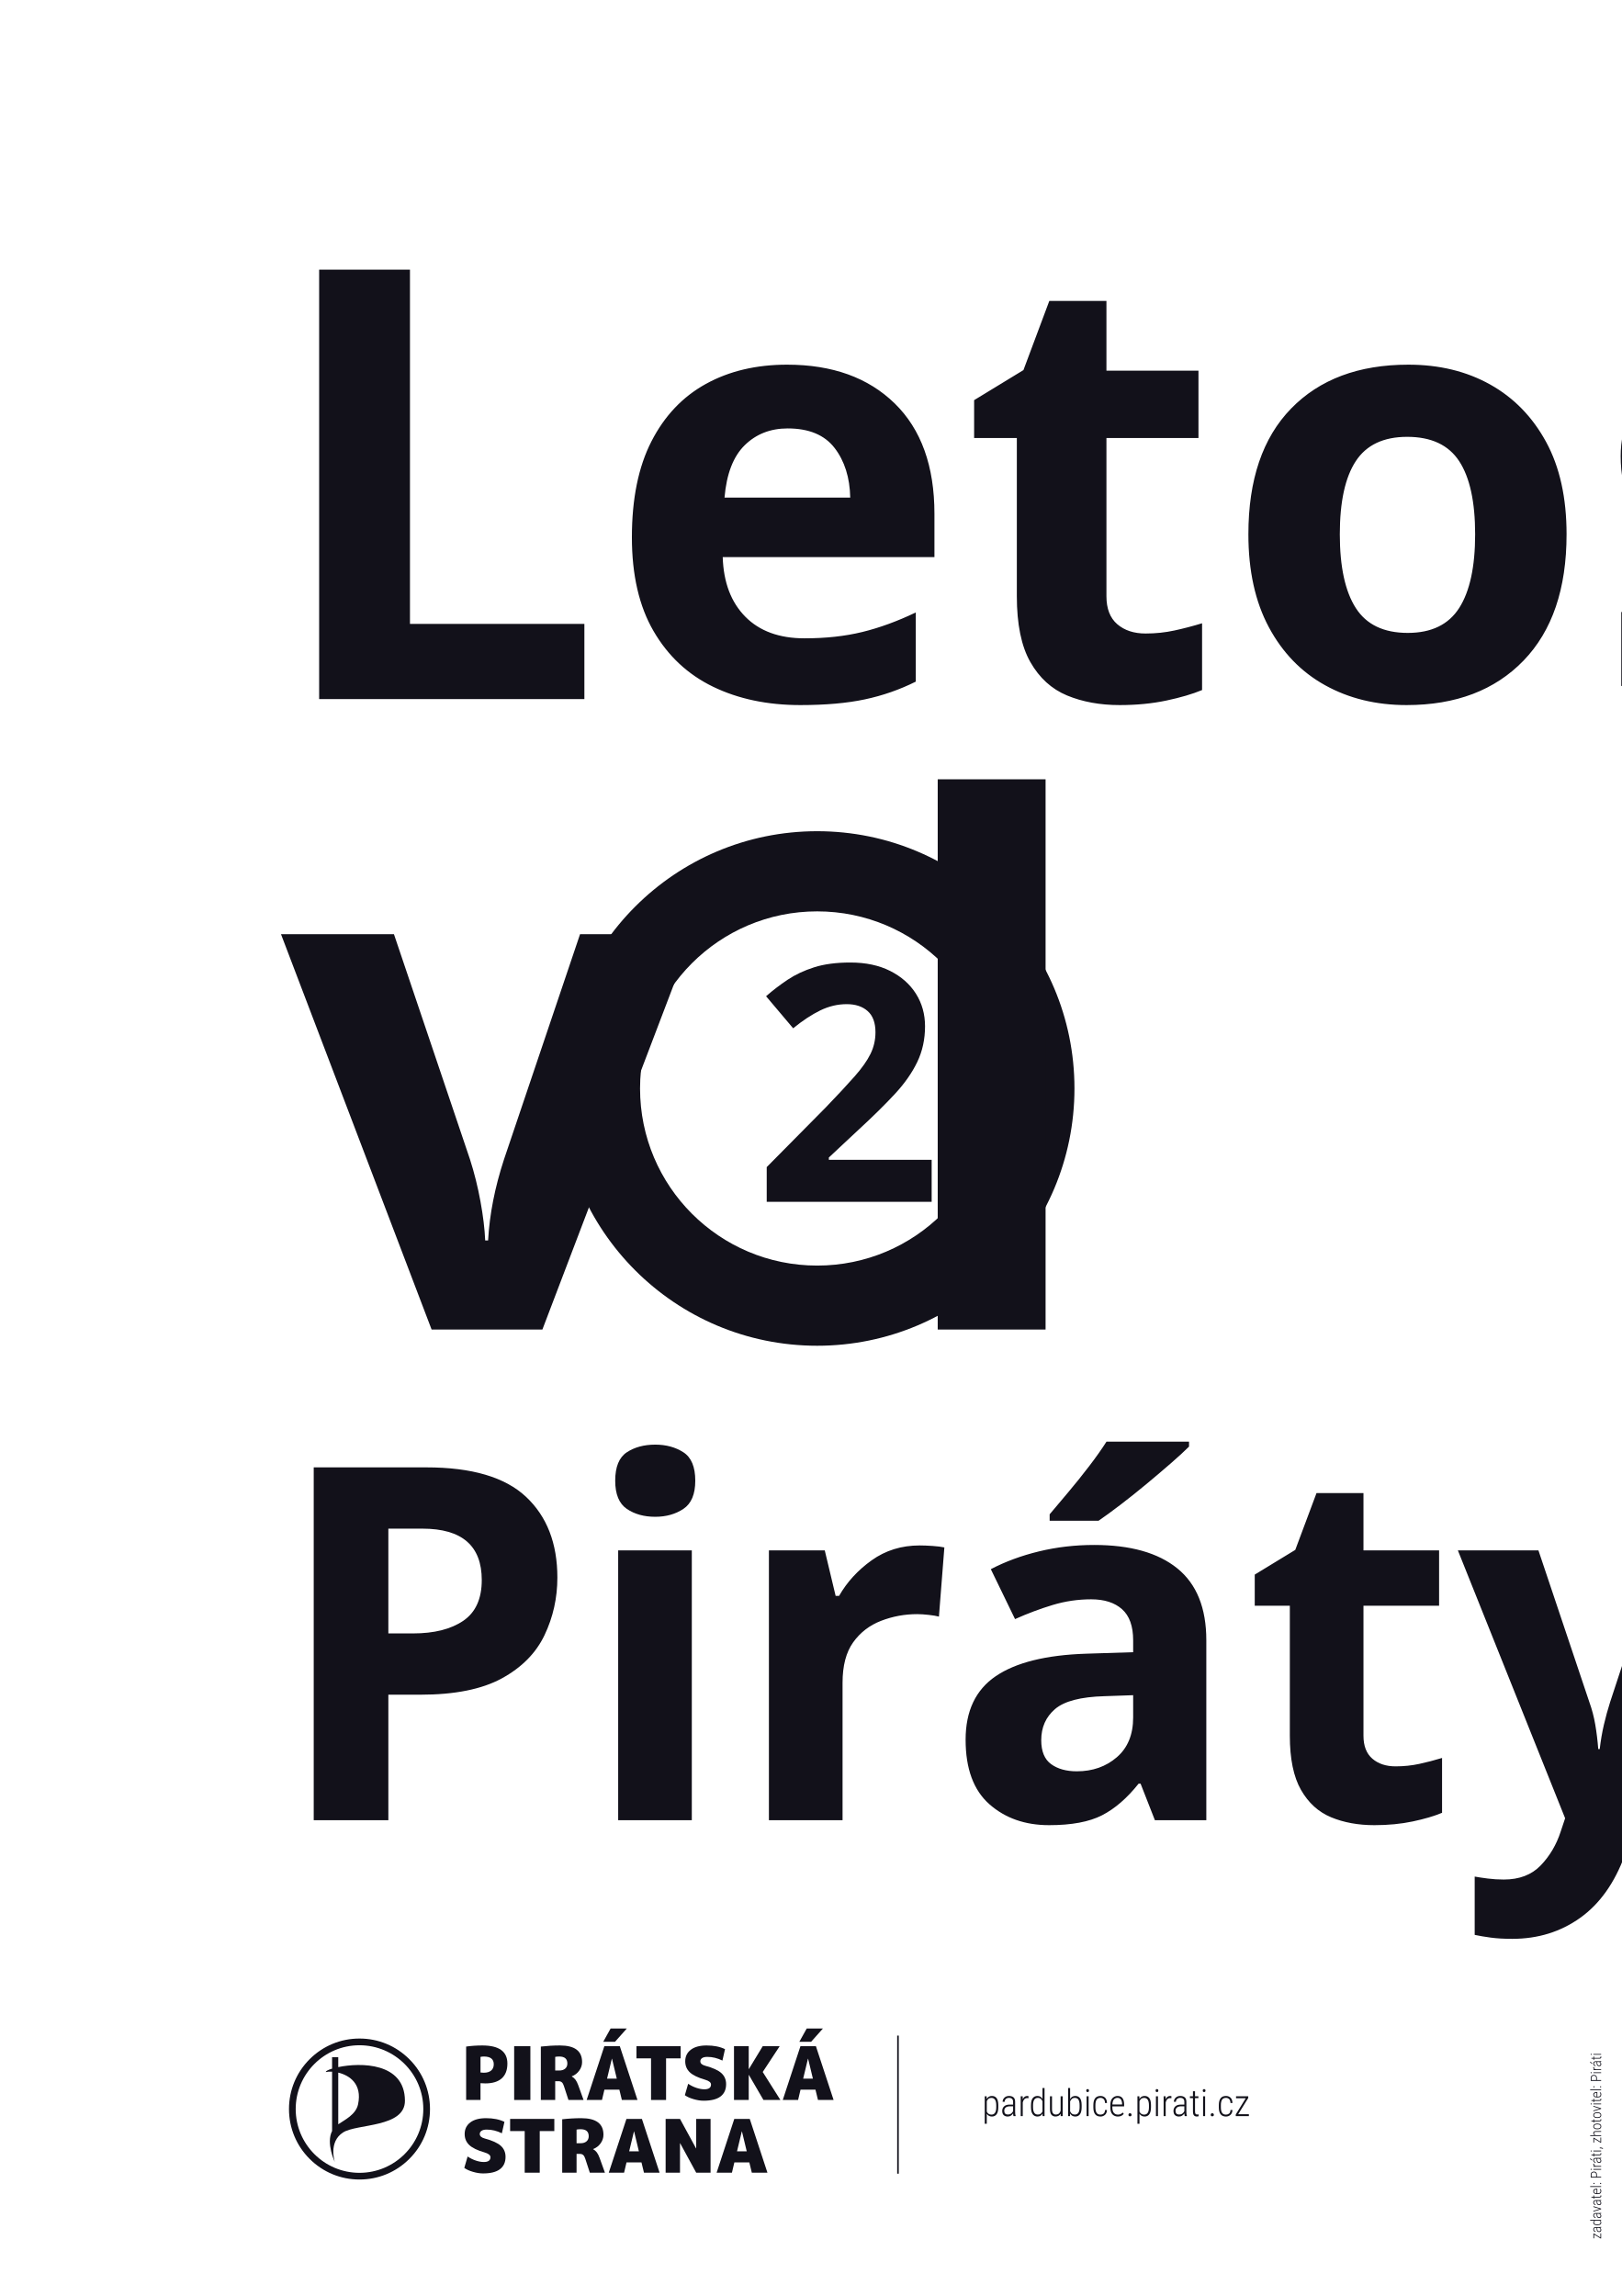
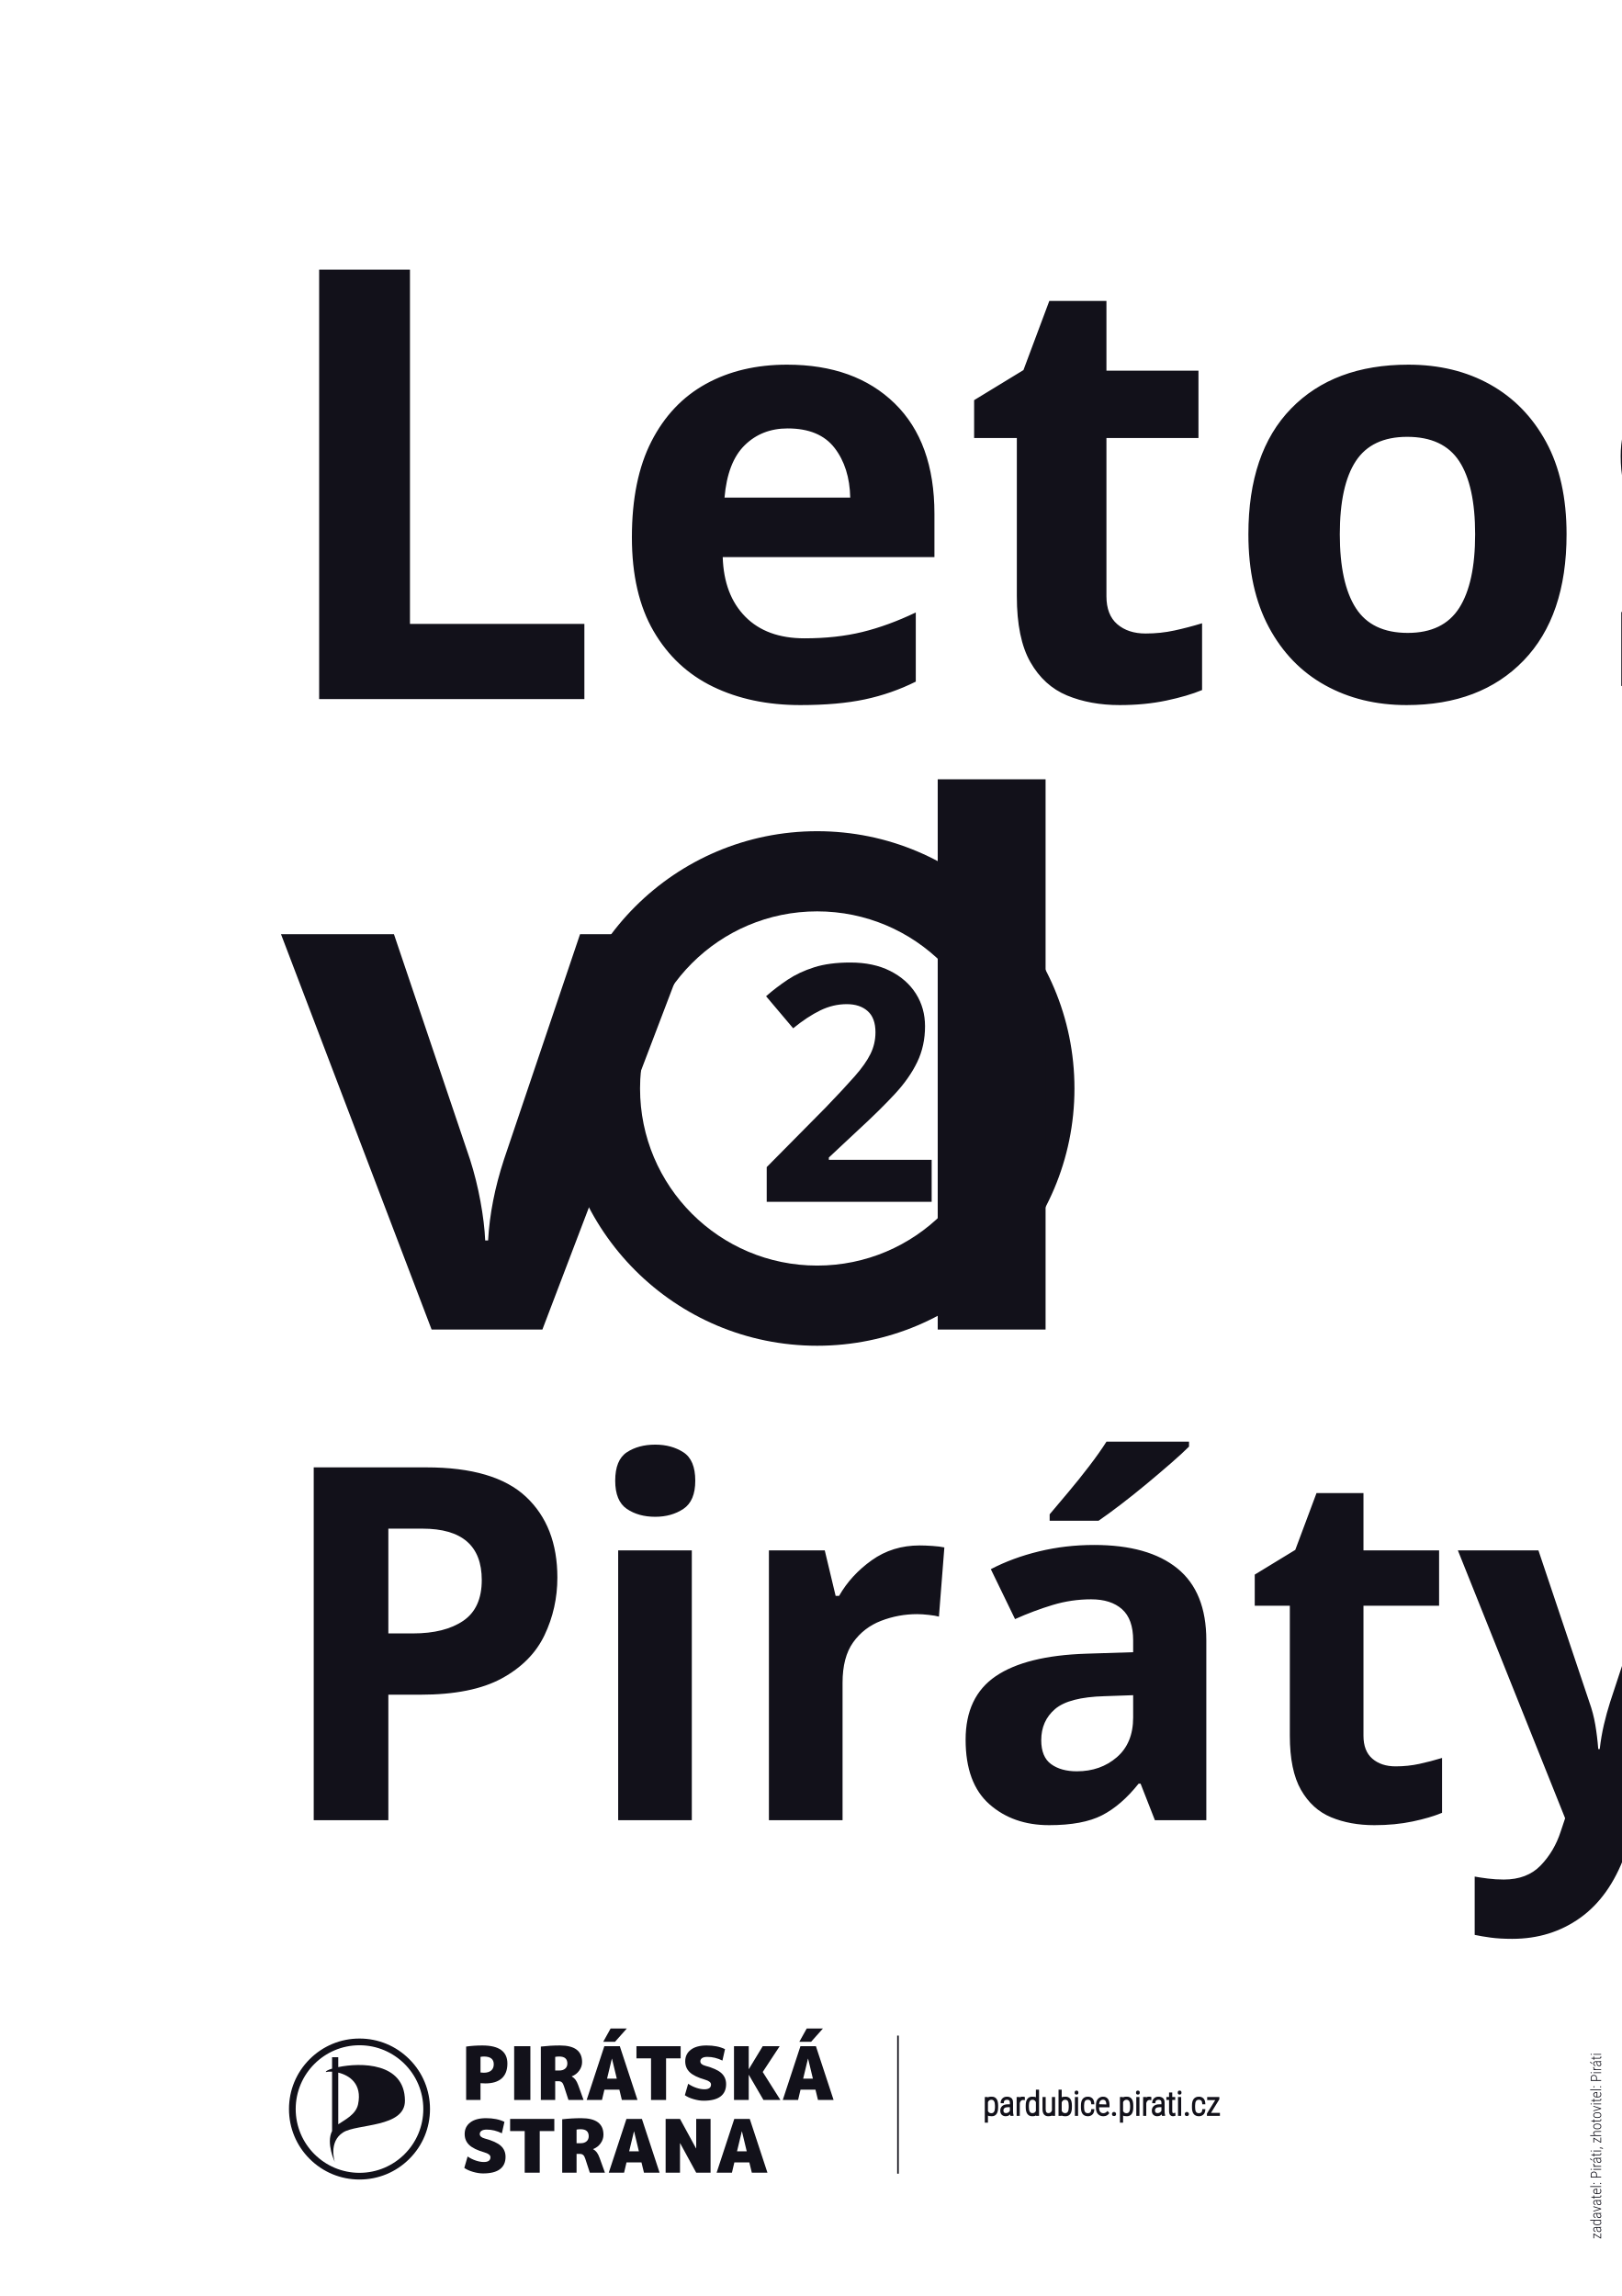
<svg xmlns="http://www.w3.org/2000/svg" version="1.1" id="svg10" xml:space="preserve" width="594mm" height="841mm" viewBox="0 0 2245.039 3178.583">
  <defs id="defs14">
-     <clipPath clipPathUnits="userSpaceOnUse" id="clipPath26">
-       <path d="M 0,0 H 595.276 V 841.89 H 0 Z" id="path24" />
+     <clipPath id="clipPath26" clipPathUnits="userSpaceOnUse">
+       <path id="path24" d="M 0,0 H 595.276 V 841.89 H 0 Z" />
    </clipPath>
-     <clipPath clipPathUnits="userSpaceOnUse" id="clipPath48">
-       <path d="M 0,0 H 595.276 V 841.89 H 0 Z" id="path46" />
+     <clipPath id="clipPath48" clipPathUnits="userSpaceOnUse">
+       <path id="path46" d="M 0,0 H 595.276 V 841.89 H 0 Z" />
    </clipPath>
-     <clipPath clipPathUnits="userSpaceOnUse" id="clipPath68">
-       <path d="M 0,0 H 595.276 V 841.89 H 0 Z" id="path66" />
+     <clipPath id="clipPath68" clipPathUnits="userSpaceOnUse">
+       <path id="path66" d="M 0,0 H 595.276 V 841.89 H 0 Z" />
    </clipPath>
-     <clipPath clipPathUnits="userSpaceOnUse" id="clipPath88">
-       <path d="M 0,0 H 595.276 V 841.89 H 0 Z" id="path86" />
+     <clipPath id="clipPath88" clipPathUnits="userSpaceOnUse">
+       <path id="path86" d="M 0,0 H 595.276 V 841.89 H 0 Z" />
    </clipPath>
-     <clipPath clipPathUnits="userSpaceOnUse" id="clipPath104">
-       <path d="M 0,0 H 595.276 V 841.89 H 0 Z" id="path102" />
+     <clipPath id="clipPath104" clipPathUnits="userSpaceOnUse">
+       <path id="path102" d="M 0,0 H 595.276 V 841.89 H 0 Z" />
    </clipPath>
-     <clipPath clipPathUnits="userSpaceOnUse" id="clipPath140">
-       <path d="M 0,0 H 595.276 V 841.89 H 0 Z" id="path138" />
+     <clipPath id="clipPath140" clipPathUnits="userSpaceOnUse">
+       <path id="path138" d="M 0,0 H 595.276 V 841.89 H 0 Z" />
    </clipPath>
-     <clipPath clipPathUnits="userSpaceOnUse" id="clipPath184">
-       <path d="M 0,0 H 595.276 V 841.89 H 0 Z" id="path182" />
+     <clipPath id="clipPath184" clipPathUnits="userSpaceOnUse">
+       <path id="path182" d="M 0,0 H 595.276 V 841.89 H 0 Z" />
    </clipPath>
-     <clipPath clipPathUnits="userSpaceOnUse" id="clipPath216">
-       <path d="M 0,0 H 595.276 V 841.89 H 0 Z" id="path214" />
+     <clipPath id="clipPath216" clipPathUnits="userSpaceOnUse">
+       <path id="path214" d="M 0,0 H 595.276 V 841.89 H 0 Z" />
    </clipPath>
-     <clipPath clipPathUnits="userSpaceOnUse" id="clipPath312">
-       <path d="M 0,0 H 595.276 V 841.89 H 0 Z" id="path310" />
+     <clipPath id="clipPath312" clipPathUnits="userSpaceOnUse">
+       <path id="path310" d="M 0,0 H 595.276 V 841.89 H 0 Z" />
    </clipPath>
  </defs>
-   <g id="g18" transform="matrix(1.333333,0,0,-1.333333,0,3178.583)">
-     <g id="g5462" transform="matrix(0.8101662,0,0,0.8101662,256.4066,24.11598)">
-       <g transform="matrix(3.042302,0,0,3.042302,-203.3131,20.01326)" id="g20">
-         <g clip-path="url(#clipPath26)" id="g22">
-           <g transform="translate(135.222,83.3927)" id="g28">
-             <path id="path30" style="fill:#12111a;fill-opacity:1;fill-rule:nonzero;stroke:none" d="m 0,0 c -5.603,5.608 -13.06,8.701 -20.993,8.701 -7.923,0 -15.381,-3.093 -21.002,-8.701 -5.603,-5.608 -8.696,-13.065 -8.696,-20.997 0,-7.943 3.093,-15.4 8.696,-20.998 5.621,-5.608 13.079,-8.692 21.002,-8.692 7.933,0 15.39,3.084 20.993,8.692 5.622,5.598 8.706,13.055 8.706,20.998 C 8.706,-13.065 5.622,-5.608 0,0 m -20.993,-47.869 c -14.821,0 -26.871,12.051 -26.871,26.872 0,14.815 12.05,26.87 26.871,26.87 14.816,0 26.881,-12.055 26.881,-26.87 0,-14.821 -12.065,-26.872 -26.881,-26.872" />
+   <g transform="matrix(1.333333,0,0,-1.333333,0,3178.583)" id="g18">
+     <g transform="matrix(0.8101662,0,0,0.8101662,256.4066,24.11598)" id="g5462">
+       <g id="g20" transform="matrix(3.042302,0,0,3.042302,-203.3131,20.01326)">
+         <g id="g22" clip-path="url(#clipPath26)">
+           <g id="g28" transform="translate(135.222,83.3927)">
+             <path d="m 0,0 c -5.603,5.608 -13.06,8.701 -20.993,8.701 -7.923,0 -15.381,-3.093 -21.002,-8.701 -5.603,-5.608 -8.696,-13.065 -8.696,-20.997 0,-7.943 3.093,-15.4 8.696,-20.998 5.621,-5.608 13.079,-8.692 21.002,-8.692 7.933,0 15.39,3.084 20.993,8.692 5.622,5.598 8.706,13.055 8.706,20.998 C 8.706,-13.065 5.622,-5.608 0,0 m -20.993,-47.869 c -14.821,0 -26.871,12.051 -26.871,26.872 0,14.815 12.05,26.87 26.871,26.87 14.816,0 26.881,-12.055 26.881,-26.87 0,-14.821 -12.065,-26.872 -26.881,-26.872" style="fill:#12111a;fill-opacity:1;fill-rule:nonzero;stroke:none" id="path30" />
          </g>
-           <g transform="translate(105.2816,80.0626)" id="g32">
-             <path id="path34" style="fill:#12111a;fill-opacity:1;fill-rule:nonzero;stroke:none" d="m 0,0 v 4.156 h -2.6 v -4.801 c -1.755,-0.541 -2.78,-1.101 -2.609,-1.447 0.579,0.161 1.508,0.232 2.609,0.166 v -24.998 c -2.647,-5.18 1.167,-13.108 1.167,-13.108 0,0 -2.87,8.512 3.511,12.535 5.864,3.691 26.088,1.959 26.012,13.369 C 28,2.04 9.346,1.945 0,0 M 8.345,-15.675 C 7.439,-19.983 2.742,-22.222 0,-24.086 v 21.761 c 4.673,-1.119 10.167,-4.711 8.345,-13.35" />
+           <g id="g32" transform="translate(105.2816,80.0626)">
+             <path d="m 0,0 v 4.156 h -2.6 v -4.801 c -1.755,-0.541 -2.78,-1.101 -2.609,-1.447 0.579,0.161 1.508,0.232 2.609,0.166 v -24.998 c -2.647,-5.18 1.167,-13.108 1.167,-13.108 0,0 -2.87,8.512 3.511,12.535 5.864,3.691 26.088,1.959 26.012,13.369 C 28,2.04 9.346,1.945 0,0 M 8.345,-15.675 C 7.439,-19.983 2.742,-22.222 0,-24.086 v 21.761 c 4.673,-1.119 10.167,-4.711 8.345,-13.35" style="fill:#12111a;fill-opacity:1;fill-rule:nonzero;stroke:none" id="path34" />
          </g>
-           <g transform="translate(165.2014,73.2885)" id="g36">
-             <path id="path38" style="fill:#12111a;fill-opacity:1;fill-rule:nonzero;stroke:none" d="m 0,0 v -7.075 h -6.051 v 22.498 c 2.151,0.31 4.427,0.465 6.827,0.465 7.033,0 10.551,-2.534 10.551,-7.603 0,-2.751 -0.792,-4.836 -2.375,-6.252 C 7.37,0.615 5.058,-0.093 2.017,-0.093 1.21,-0.093 0.538,-0.062 0,0 M 0,4.499 C 0.413,4.437 0.879,4.406 1.397,4.406 c 1.344,0 2.378,0.311 3.103,0.931 0.724,0.621 1.086,1.5 1.086,2.638 0,2.172 -1.397,3.258 -4.189,3.258 -0.456,0 -0.921,-0.052 -1.397,-0.155 z" />
+           <g id="g36" transform="translate(165.2014,73.2885)">
+             <path d="m 0,0 v -7.075 h -6.051 v 22.498 c 2.151,0.31 4.427,0.465 6.827,0.465 7.033,0 10.551,-2.534 10.551,-7.603 0,-2.751 -0.792,-4.836 -2.375,-6.252 C 7.37,0.615 5.058,-0.093 2.017,-0.093 1.21,-0.093 0.538,-0.062 0,0 M 0,4.499 C 0.413,4.437 0.879,4.406 1.397,4.406 c 1.344,0 2.378,0.311 3.103,0.931 0.724,0.621 1.086,1.5 1.086,2.638 0,2.172 -1.397,3.258 -4.189,3.258 -0.456,0 -0.921,-0.052 -1.397,-0.155 z" style="fill:#12111a;fill-opacity:1;fill-rule:nonzero;stroke:none" id="path38" />
          </g>
        </g>
      </g>
-       <path id="path40" style="fill:#12111a;fill-opacity:1;fill-rule:nonzero;stroke:none;stroke-width:3.042" d="m 342.421,290.37 h 20.77 V 221.453 H 342.421 Z" />
-       <g transform="matrix(3.042302,0,0,3.042302,-203.3131,20.01326)" id="g42">
-         <g clip-path="url(#clipPath48)" id="g44">
-           <g transform="translate(196.6664,74.1261)" id="g50">
-             <path id="path52" style="fill:#12111a;fill-opacity:1;fill-rule:nonzero;stroke:none" d="m 0,0 v -7.913 h -6.051 v 22.498 c 2.689,0.31 5.378,0.465 8.068,0.465 6.206,0 9.31,-2.327 9.31,-6.982 0,-1.303 -0.404,-2.513 -1.211,-3.63 C 9.309,3.321 8.265,2.524 6.982,2.048 V 1.986 C 7.602,1.634 8.119,1.184 8.533,0.636 8.947,0.088 9.34,-0.693 9.713,-1.707 l 2.234,-6.206 H 5.585 L 3.662,-2.017 C 3.434,-1.293 3.145,-0.776 2.793,-0.466 2.441,-0.155 1.976,0 1.396,0 Z m 0,4.5 h 1.707 c 1.055,0 1.887,0.264 2.498,0.791 0.61,0.528 0.915,1.246 0.915,2.157 0,1.965 -1.137,2.948 -3.413,2.948 C 1.045,10.396 0.475,10.344 0,10.24 Z" />
+       <path d="m 342.421,290.37 h 20.77 V 221.453 H 342.421 Z" style="fill:#12111a;fill-opacity:1;fill-rule:nonzero;stroke:none;stroke-width:3.042" id="path40" />
+       <g id="g42" transform="matrix(3.042302,0,0,3.042302,-203.3131,20.01326)">
+         <g id="g44" clip-path="url(#clipPath48)">
+           <g id="g50" transform="translate(196.6664,74.1261)">
+             <path d="m 0,0 v -7.913 h -6.051 v 22.498 c 2.689,0.31 5.378,0.465 8.068,0.465 6.206,0 9.31,-2.327 9.31,-6.982 0,-1.303 -0.404,-2.513 -1.211,-3.63 C 9.309,3.321 8.265,2.524 6.982,2.048 V 1.986 C 7.602,1.634 8.119,1.184 8.533,0.636 8.947,0.088 9.34,-0.693 9.713,-1.707 l 2.234,-6.206 H 5.585 L 3.662,-2.017 C 3.434,-1.293 3.145,-0.776 2.793,-0.466 2.441,-0.155 1.976,0 1.396,0 Z m 0,4.5 h 1.707 c 1.055,0 1.887,0.264 2.498,0.791 0.61,0.528 0.915,1.246 0.915,2.157 0,1.965 -1.137,2.948 -3.413,2.948 C 1.045,10.396 0.475,10.344 0,10.24 Z" style="fill:#12111a;fill-opacity:1;fill-rule:nonzero;stroke:none" id="path52" />
          </g>
        </g>
      </g>
-       <g transform="matrix(3.042302,0,0,3.042302,458.0696,234.6702)" id="g54">
-         <path id="path56" style="fill:#12111a;fill-opacity:1;fill-rule:nonzero;stroke:none" d="m 0,0 -1.024,-4.344 h -6.454 l 7.447,22.653 H 6.485 L 13.933,-4.344 H 7.354 L 6.299,0 Z m 4.468,20.171 h -4.965 l 3.103,5.585 H 9.433 Z M 1.117,4.655 H 5.213 L 3.196,13.034 H 3.134 Z" />
+       <g id="g54" transform="matrix(3.042302,0,0,3.042302,458.0696,234.6702)">
+         <path d="m 0,0 -1.024,-4.344 h -6.454 l 7.447,22.653 H 6.485 L 13.933,-4.344 H 7.354 L 6.299,0 Z m 4.468,20.171 h -4.965 l 3.103,5.585 H 9.433 Z M 1.117,4.655 H 5.213 L 3.196,13.034 H 3.134 Z" style="fill:#12111a;fill-opacity:1;fill-rule:nonzero;stroke:none" id="path56" />
      </g>
-       <g transform="matrix(3.042302,0,0,3.042302,555.7789,290.3714)" id="g58">
-         <path id="path60" style="fill:#12111a;fill-opacity:1;fill-rule:nonzero;stroke:none" d="m 0,0 v -5.12 h -6.144 v -17.533 h -6.331 V -5.12 h -6.144 V 0 Z" />
+       <g id="g58" transform="matrix(3.042302,0,0,3.042302,555.7789,290.3714)">
+         <path d="m 0,0 v -5.12 h -6.144 v -17.533 h -6.331 V -5.12 h -6.144 V 0 Z" style="fill:#12111a;fill-opacity:1;fill-rule:nonzero;stroke:none" id="path60" />
      </g>
-       <g transform="matrix(3.042302,0,0,3.042302,-203.3131,20.01326)" id="g62">
-         <g clip-path="url(#clipPath68)" id="g64">
-           <g transform="translate(267.1081,82.815)" id="g70">
-             <path id="path72" style="fill:#12111a;fill-opacity:1;fill-rule:nonzero;stroke:none" d="m 0,0 c -2.09,1.034 -4.211,1.552 -6.361,1.552 -0.973,0 -1.707,-0.171 -2.204,-0.512 -0.496,-0.342 -0.744,-0.792 -0.744,-1.35 0,-0.869 0.671,-1.49 2.017,-1.862 3.247,-0.869 5.533,-1.909 6.857,-3.119 1.324,-1.21 1.986,-2.757 1.986,-4.639 0,-2.276 -0.786,-4.008 -2.358,-5.198 -1.573,-1.19 -3.941,-1.784 -7.106,-1.784 -1.324,0 -2.747,0.222 -4.267,0.667 -1.52,0.445 -2.736,0.998 -3.647,1.66 l 1.397,4.81 c 1.055,-0.724 2.198,-1.293 3.429,-1.707 1.231,-0.414 2.363,-0.62 3.398,-0.62 1.862,0 2.793,0.672 2.793,2.017 0,0.869 -0.828,1.541 -2.482,2.017 -3.022,0.869 -5.173,1.913 -6.455,3.134 -1.283,1.221 -1.924,2.762 -1.924,4.624 0,2.048 0.786,3.672 2.358,4.872 1.572,1.199 3.786,1.799 6.641,1.799 3.062,0 5.648,-0.517 7.758,-1.551 z" />
+       <g id="g62" transform="matrix(3.042302,0,0,3.042302,-203.3131,20.01326)">
+         <g id="g64" clip-path="url(#clipPath68)">
+           <g id="g70" transform="translate(267.1081,82.815)">
+             <path d="m 0,0 c -2.09,1.034 -4.211,1.552 -6.361,1.552 -0.973,0 -1.707,-0.171 -2.204,-0.512 -0.496,-0.342 -0.744,-0.792 -0.744,-1.35 0,-0.869 0.671,-1.49 2.017,-1.862 3.247,-0.869 5.533,-1.909 6.857,-3.119 1.324,-1.21 1.986,-2.757 1.986,-4.639 0,-2.276 -0.786,-4.008 -2.358,-5.198 -1.573,-1.19 -3.941,-1.784 -7.106,-1.784 -1.324,0 -2.747,0.222 -4.267,0.667 -1.52,0.445 -2.736,0.998 -3.647,1.66 l 1.397,4.81 c 1.055,-0.724 2.198,-1.293 3.429,-1.707 1.231,-0.414 2.363,-0.62 3.398,-0.62 1.862,0 2.793,0.672 2.793,2.017 0,0.869 -0.828,1.541 -2.482,2.017 -3.022,0.869 -5.173,1.913 -6.455,3.134 -1.283,1.221 -1.924,2.762 -1.924,4.624 0,2.048 0.786,3.672 2.358,4.872 1.572,1.199 3.786,1.799 6.641,1.799 3.062,0 5.648,-0.517 7.758,-1.551 z" style="fill:#12111a;fill-opacity:1;fill-rule:nonzero;stroke:none" id="path72" />
          </g>
        </g>
      </g>
-       <g transform="matrix(3.042302,0,0,3.042302,643.0121,261.1044)" id="g74">
-         <path id="path76" style="fill:#12111a;fill-opacity:1;fill-rule:nonzero;stroke:none" d="m 0,0 h 0.062 l 5.834,9.62 h 7.138 L 5.896,-1.241 13.344,-13.033 H 6.206 L 0.062,-2.483 H 0 v -10.55 H -6.206 V 9.62 H 0 Z" />
+       <g id="g74" transform="matrix(3.042302,0,0,3.042302,643.0121,261.1044)">
+         <path d="m 0,0 h 0.062 l 5.834,9.62 h 7.138 L 5.896,-1.241 13.344,-13.033 H 6.206 L 0.062,-2.483 H 0 v -10.55 H -6.206 V 9.62 H 0 Z" style="fill:#12111a;fill-opacity:1;fill-rule:nonzero;stroke:none" id="path76" />
      </g>
-       <g transform="matrix(3.042302,0,0,3.042302,709.3826,234.6702)" id="g78">
-         <path id="path80" style="fill:#12111a;fill-opacity:1;fill-rule:nonzero;stroke:none" d="m 0,0 -1.024,-4.344 h -6.454 l 7.447,22.653 H 6.485 L 13.933,-4.344 H 7.354 L 6.299,0 Z m 4.468,20.171 h -4.965 l 3.103,5.585 H 9.434 Z M 1.117,4.655 H 5.213 L 3.196,13.034 H 3.134 Z" />
+       <g id="g78" transform="matrix(3.042302,0,0,3.042302,709.3826,234.6702)">
+         <path d="m 0,0 -1.024,-4.344 h -6.454 l 7.447,22.653 H 6.485 L 13.933,-4.344 H 7.354 L 6.299,0 Z m 4.468,20.171 h -4.965 l 3.103,5.585 H 9.434 Z M 1.117,4.655 H 5.213 L 3.196,13.034 H 3.134 Z" style="fill:#12111a;fill-opacity:1;fill-rule:nonzero;stroke:none" id="path80" />
      </g>
-       <g transform="matrix(3.042302,0,0,3.042302,-203.3131,20.01326)" id="g82">
-         <g clip-path="url(#clipPath88)" id="g84">
-           <g transform="translate(174.2009,52.1851)" id="g90">
-             <path id="path92" style="fill:#12111a;fill-opacity:1;fill-rule:nonzero;stroke:none" d="m 0,0 c -2.09,1.034 -4.21,1.552 -6.362,1.552 -0.973,0 -1.706,-0.171 -2.203,-0.512 -0.496,-0.342 -0.744,-0.792 -0.744,-1.35 0,-0.869 0.671,-1.49 2.016,-1.862 3.248,-0.869 5.534,-1.909 6.859,-3.119 1.323,-1.21 1.985,-2.757 1.985,-4.639 0,-2.276 -0.786,-4.009 -2.358,-5.198 -1.573,-1.19 -3.941,-1.784 -7.106,-1.784 -1.325,0 -2.747,0.222 -4.267,0.667 -1.521,0.445 -2.736,0.998 -3.646,1.66 l 1.396,4.81 c 1.055,-0.725 2.198,-1.293 3.429,-1.707 1.231,-0.414 2.363,-0.621 3.398,-0.621 1.862,0 2.793,0.673 2.793,2.018 0,0.869 -0.828,1.54 -2.483,2.017 -3.02,0.869 -5.172,1.913 -6.454,3.134 -1.283,1.22 -1.924,2.762 -1.924,4.624 0,2.048 0.786,3.672 2.358,4.871 1.572,1.2 3.786,1.8 6.641,1.8 3.062,0 5.648,-0.516 7.758,-1.551 z" />
+       <g id="g82" transform="matrix(3.042302,0,0,3.042302,-203.3131,20.01326)">
+         <g id="g84" clip-path="url(#clipPath88)">
+           <g id="g90" transform="translate(174.2009,52.1851)">
+             <path d="m 0,0 c -2.09,1.034 -4.21,1.552 -6.362,1.552 -0.973,0 -1.706,-0.171 -2.203,-0.512 -0.496,-0.342 -0.744,-0.792 -0.744,-1.35 0,-0.869 0.671,-1.49 2.016,-1.862 3.248,-0.869 5.534,-1.909 6.859,-3.119 1.323,-1.21 1.985,-2.757 1.985,-4.639 0,-2.276 -0.786,-4.009 -2.358,-5.198 -1.573,-1.19 -3.941,-1.784 -7.106,-1.784 -1.325,0 -2.747,0.222 -4.267,0.667 -1.521,0.445 -2.736,0.998 -3.646,1.66 l 1.396,4.81 c 1.055,-0.725 2.198,-1.293 3.429,-1.707 1.231,-0.414 2.363,-0.621 3.398,-0.621 1.862,0 2.793,0.673 2.793,2.018 0,0.869 -0.828,1.54 -2.483,2.017 -3.02,0.869 -5.172,1.913 -6.454,3.134 -1.283,1.22 -1.924,2.762 -1.924,4.624 0,2.048 0.786,3.672 2.358,4.871 1.572,1.2 3.786,1.8 6.641,1.8 3.062,0 5.648,-0.516 7.758,-1.551 z" style="fill:#12111a;fill-opacity:1;fill-rule:nonzero;stroke:none" id="path92" />
          </g>
        </g>
      </g>
-       <g transform="matrix(3.042302,0,0,3.042302,393.8755,197.1857)" id="g94">
-         <path id="path96" style="fill:#12111a;fill-opacity:1;fill-rule:nonzero;stroke:none" d="m 0,0 v -5.12 h -6.144 v -17.533 h -6.331 V -5.12 h -6.144 V 0 Z" />
+       <g id="g94" transform="matrix(3.042302,0,0,3.042302,393.8755,197.1857)">
+         <path d="m 0,0 v -5.12 h -6.144 v -17.533 h -6.331 V -5.12 h -6.144 V 0 Z" style="fill:#12111a;fill-opacity:1;fill-rule:nonzero;stroke:none" id="path96" />
      </g>
-       <g transform="matrix(3.042302,0,0,3.042302,-203.3131,20.01326)" id="g98">
-         <g clip-path="url(#clipPath104)" id="g100">
-           <g transform="translate(205.6666,43.4965)" id="g106">
-             <path id="path108" style="fill:#12111a;fill-opacity:1;fill-rule:nonzero;stroke:none" d="m 0,0 v -7.913 h -6.051 v 22.498 c 2.689,0.31 5.378,0.465 8.068,0.465 6.206,0 9.31,-2.327 9.31,-6.982 0,-1.304 -0.404,-2.514 -1.211,-3.631 C 9.309,3.32 8.265,2.524 6.982,2.048 V 1.986 C 7.602,1.634 8.119,1.184 8.533,0.636 8.947,0.088 9.34,-0.693 9.713,-1.707 l 2.234,-6.206 H 5.585 L 3.662,-2.017 C 3.434,-1.294 3.145,-0.776 2.793,-0.466 2.441,-0.155 1.976,0 1.396,0 Z m 0,4.499 h 1.707 c 1.055,0 1.887,0.264 2.498,0.792 0.61,0.527 0.915,1.246 0.915,2.156 0,1.966 -1.137,2.949 -3.413,2.949 C 1.045,10.396 0.475,10.343 0,10.24 Z" />
+       <g id="g98" transform="matrix(3.042302,0,0,3.042302,-203.3131,20.01326)">
+         <g id="g100" clip-path="url(#clipPath104)">
+           <g id="g106" transform="translate(205.6666,43.4965)">
+             <path d="m 0,0 v -7.913 h -6.051 v 22.498 c 2.689,0.31 5.378,0.465 8.068,0.465 6.206,0 9.31,-2.327 9.31,-6.982 0,-1.304 -0.404,-2.514 -1.211,-3.631 C 9.309,3.32 8.265,2.524 6.982,2.048 V 1.986 C 7.602,1.634 8.119,1.184 8.533,0.636 8.947,0.088 9.34,-0.693 9.713,-1.707 l 2.234,-6.206 H 5.585 L 3.662,-2.017 C 3.434,-1.294 3.145,-0.776 2.793,-0.466 2.441,-0.155 1.976,0 1.396,0 Z m 0,4.499 h 1.707 c 1.055,0 1.887,0.264 2.498,0.792 0.61,0.527 0.915,1.246 0.915,2.156 0,1.966 -1.137,2.949 -3.413,2.949 C 1.045,10.396 0.475,10.343 0,10.24 Z" style="fill:#12111a;fill-opacity:1;fill-rule:nonzero;stroke:none" id="path108" />
          </g>
        </g>
      </g>
-       <g transform="matrix(3.042302,0,0,3.042302,486.3941,141.4848)" id="g110">
-         <path id="path112" style="fill:#12111a;fill-opacity:1;fill-rule:nonzero;stroke:none" d="m 0,0 -1.024,-4.344 h -6.454 l 7.447,22.653 H 6.485 L 13.933,-4.344 H 7.354 L 6.299,0 Z M 1.117,4.655 H 5.213 L 3.196,13.034 H 3.134 Z" />
+       <g id="g110" transform="matrix(3.042302,0,0,3.042302,486.3941,141.4848)">
+         <path d="m 0,0 -1.024,-4.344 h -6.454 l 7.447,22.653 H 6.485 L 13.933,-4.344 H 7.354 L 6.299,0 Z M 1.117,4.655 H 5.213 L 3.196,13.034 H 3.134 Z" style="fill:#12111a;fill-opacity:1;fill-rule:nonzero;stroke:none" id="path112" />
      </g>
-       <g transform="matrix(3.042302,0,0,3.042302,575.514,159.4228)" id="g114">
-         <path id="path116" style="fill:#12111a;fill-opacity:1;fill-rule:nonzero;stroke:none" d="M 0,0 H 0.062 V 12.413 H 6.113 V -10.241 H 0.062 L -6.703,2.172 h -0.062 v -12.413 h -6.051 v 22.654 h 6.051 z" />
+       <g id="g114" transform="matrix(3.042302,0,0,3.042302,575.514,159.4228)">
+         <path d="M 0,0 H 0.062 V 12.413 H 6.113 V -10.241 H 0.062 L -6.703,2.172 h -0.062 v -12.413 h -6.051 v 22.654 h 6.051 z" style="fill:#12111a;fill-opacity:1;fill-rule:nonzero;stroke:none" id="path116" />
      </g>
-       <g transform="matrix(3.042302,0,0,3.042302,624.6068,141.4848)" id="g118">
-         <path id="path120" style="fill:#12111a;fill-opacity:1;fill-rule:nonzero;stroke:none" d="m 0,0 -1.024,-4.344 h -6.454 l 7.447,22.653 H 6.485 L 13.933,-4.344 H 7.354 L 6.299,0 Z M 1.117,4.655 H 5.213 L 3.196,13.034 H 3.134 Z" />
+       <g id="g118" transform="matrix(3.042302,0,0,3.042302,624.6068,141.4848)">
+         <path d="m 0,0 -1.024,-4.344 h -6.454 l 7.447,22.653 H 6.485 L 13.933,-4.344 H 7.354 L 6.299,0 Z M 1.117,4.655 H 5.213 L 3.196,13.034 H 3.134 Z" style="fill:#12111a;fill-opacity:1;fill-rule:nonzero;stroke:none" id="path120" />
      </g>
    </g>
-     <g id="g122" transform="matrix(2.46477,0,0,2.46477,932.308,126.9963)">
-       <path d="M 0,0 V 58.174" style="fill:none;stroke:#12111a;stroke-width:0.673;stroke-linecap:butt;stroke-linejoin:miter;stroke-miterlimit:4;stroke-dasharray:none;stroke-opacity:1" id="path124" />
+     <g transform="matrix(2.46477,0,0,2.46477,932.308,126.9963)" id="g122">
+       <path id="path124" style="fill:none;stroke:#12111a;stroke-width:0.673;stroke-linecap:butt;stroke-linejoin:miter;stroke-miterlimit:4;stroke-dasharray:none;stroke-opacity:1" d="M 0,0 V 58.174" />
    </g>
-     <text transform="scale(1,-1)" style="font-variant:normal;font-weight:300;font-stretch:condensed;font-size:38.974px;font-family:'Roboto Condensed Light';-inkscape-font-specification:RobotoCondensed-Light;writing-mode:lr-tb;fill:#12111a;fill-opacity:1;fill-rule:nonzero;stroke:none;stroke-width:2.465" id="text132" x="1019.578" y="-186.746">
-       <tspan x="1019.578" y="-186.746" id="tspan130" style="stroke-width:2.465">pardubice.pirati.cz</tspan>
+     <text y="-186.997" x="1019.952" id="text132" style="font-variant:normal;font-weight:300;font-stretch:condensed;font-size:34.468px;font-family:'Roboto Condensed Light';-inkscape-font-specification:RobotoCondensed-Light;writing-mode:lr-tb;fill:#12111a;fill-opacity:1;fill-rule:nonzero;stroke:none;stroke-width:2.18" transform="scale(1,-1)">
+       <tspan style="font-style:normal;font-variant:normal;font-weight:bold;font-stretch:normal;font-size:34.491px;font-family:'Roboto Condensed Light';-inkscape-font-specification:'Roboto Condensed Light, Bold';font-variant-ligatures:normal;font-variant-caps:normal;font-variant-numeric:normal;font-feature-settings:normal;text-align:start;writing-mode:lr-tb;text-anchor:start;stroke-width:2.18" id="tspan130" y="-186.997" x="1019.952">pardubice.pirati.cz</tspan>
    </text>
-     <text transform="scale(1,-1)" style="font-variant:normal;font-weight:bold;font-stretch:normal;font-size:624.454px;font-family:'Bebas Neue Bold';-inkscape-font-specification:BebasNeueBold;writing-mode:lr-tb;fill:#12111a;fill-opacity:1;fill-rule:nonzero;stroke:none;stroke-width:4.915" id="text200" x="275.142" y="-1658.105">
-       <tspan x="275.142 480.587 704.142 920.203 1161.242" y="-1658.105" id="tspan198" style="stroke-width:4.915">Letos</tspan>
+     <text y="-1658.105" x="275.142" id="text200" style="font-variant:normal;font-weight:bold;font-stretch:normal;font-size:624.454px;font-family:'Bebas Neue Bold';-inkscape-font-specification:BebasNeueBold;writing-mode:lr-tb;fill:#12111a;fill-opacity:1;fill-rule:nonzero;stroke:none;stroke-width:4.915" transform="scale(1,-1)">
+       <tspan style="stroke-width:4.915" id="tspan198" y="-1658.105" x="275.142 480.587 704.142 920.203 1161.242">Letos</tspan>
    </text>
-     <text transform="scale(1,-1)" style="font-variant:normal;font-weight:bold;font-stretch:normal;font-size:513.135px;font-family:'Bebas Neue Bold';-inkscape-font-specification:BebasNeueBold;writing-mode:lr-tb;fill:#12111a;fill-opacity:1;fill-rule:nonzero;stroke:none;stroke-width:2.571" id="text204" x="279.526" y="-493.993">
-       <tspan x="279.526 470.412 562.776 763.925 937.827 1105.109 1303.179" y="-493.993" id="tspan202" style="stroke-width:2.571">Piráty!</tspan>
+     <text y="-493.993" x="279.526" id="text204" style="font-variant:normal;font-weight:bold;font-stretch:normal;font-size:513.135px;font-family:'Bebas Neue Bold';-inkscape-font-specification:BebasNeueBold;writing-mode:lr-tb;fill:#12111a;fill-opacity:1;fill-rule:nonzero;stroke:none;stroke-width:2.571" transform="scale(1,-1)">
+       <tspan style="stroke-width:2.571" id="tspan202" y="-493.993" x="279.526 470.412 562.776 763.925 937.827 1105.109 1303.179">Piráty!</tspan>
    </text>
-     <g id="g1659" transform="translate(-11.91354,-448.7433)">
-       <g transform="matrix(3.010791,0,0,3.010791,-31.96582,-213.1806)" id="g210">
-         <g clip-path="url(#clipPath216)" id="g212">
-           <g transform="translate(469.2919,740.0016)" id="g218" />
+     <g transform="translate(-11.91354,-448.7433)" id="g1659">
+       <g id="g210" transform="matrix(3.010791,0,0,3.010791,-31.96582,-213.1806)">
+         <g id="g212" clip-path="url(#clipPath216)">
+           <g id="g218" transform="translate(469.2919,740.0016)" />
        </g>
      </g>
    </g>
-     <g id="g306" transform="matrix(3.042302,0,0,3.042302,-115.9471,-11.75618)">
-       <g id="g308" clip-path="url(#clipPath312)">
-         <text transform="matrix(0,1,1,0,0,0)" style="font-variant:normal;font-weight:300;font-stretch:condensed;font-size:4.99px;font-family:'Roboto Condensed Light';-inkscape-font-specification:RobotoCondensed-Light;writing-mode:lr-tb;fill:#12111a;fill-opacity:1;fill-rule:nonzero;stroke:none" id="text316" x="23.281" y="584.525">
-           <tspan x="23.281 25.676 28.276 30.96 33.521 35.851 38.451 40.147 42.68 43.977 45.229 46.601 49.54 50.838 52.498 55.097 56.794 58.091 59.293 60.666 63.061 65.71 68.409 70.058 72.719 75.084 76.381 78.078 80.61 81.907 83.16" y="584.525" id="tspan314">zadavatel: Piráti, zhotovitel: Piráti</tspan>
+     <g transform="matrix(3.042302,0,0,3.042302,-115.9471,-11.75618)" id="g306">
+       <g clip-path="url(#clipPath312)" id="g308">
+         <text y="584.525" x="23.281" id="text316" style="font-variant:normal;font-weight:300;font-stretch:condensed;font-size:4.99px;font-family:'Roboto Condensed Light';-inkscape-font-specification:RobotoCondensed-Light;writing-mode:lr-tb;fill:#12111a;fill-opacity:1;fill-rule:nonzero;stroke:none" transform="matrix(0,1,1,0,0,0)">
+           <tspan id="tspan314" y="584.525" x="23.281 25.676 28.276 30.96 33.521 35.851 38.451 40.147 42.68 43.977 45.229 46.601 49.54 50.838 52.498 55.097 56.794 58.091 59.293 60.666 63.061 65.71 68.409 70.058 72.719 75.084 76.381 78.078 80.61 81.907 83.16">zadavatel: Piráti, zhotovitel: Piráti</tspan>
        </text>
      </g>
    </g>
-     <text xml:space="preserve" style="font-style:normal;font-weight:normal;font-size:30px;line-height:1.25;font-family:sans-serif;letter-spacing:0px;word-spacing:0px;fill:#000000;fill-opacity:1;stroke:none;stroke-width:0.75" x="133.035" y="-295.356" id="text4048" transform="scale(1,-1)">
-       <tspan id="tspan4046" x="133.035" y="-267.987" style="stroke-width:0.75" />
+     <text transform="scale(1,-1)" id="text4048" y="-295.356" x="133.035" style="font-style:normal;font-weight:normal;font-size:30px;line-height:1.25;font-family:sans-serif;letter-spacing:0px;word-spacing:0px;fill:#000000;fill-opacity:1;stroke:none;stroke-width:0.75" xml:space="preserve">
+       <tspan style="stroke-width:0.75" y="-267.987" x="133.035" id="tspan4046" />
    </text>
-     <g id="g1698" transform="matrix(1.965198,0,0,1.965198,-966.2113,-1777.031)">
-       <g id="g1708" transform="translate(-309.752,-23.82708)">
-         <text transform="matrix(1,0,0,-1,-11.91354,-448.7432)" style="font-variant:normal;font-weight:bold;font-stretch:normal;font-size:174.625px;font-family:'Bebas Neue Bold';-inkscape-font-specification:BebasNeueBold;writing-mode:lr-tb;fill:#12111a;fill-opacity:1;fill-rule:nonzero;stroke:none;stroke-width:3.011" id="text208" x="1211.407" y="-1954.934">
-           <tspan x="1211.407" y="-1954.934" id="tspan206" style="stroke-width:3.011">2</tspan>
+     <g transform="matrix(1.965198,0,0,1.965198,-966.2113,-1777.031)" id="g1698">
+       <g transform="translate(-309.752,-23.82708)" id="g1708">
+         <text y="-1954.934" x="1211.407" id="text208" style="font-variant:normal;font-weight:bold;font-stretch:normal;font-size:174.625px;font-family:'Bebas Neue Bold';-inkscape-font-specification:BebasNeueBold;writing-mode:lr-tb;fill:#12111a;fill-opacity:1;fill-rule:nonzero;stroke:none;stroke-width:3.011" transform="matrix(1,0,0,-1,-11.91354,-448.7432)">
+           <tspan style="stroke-width:3.011" id="tspan206" y="-1954.934" x="1211.407">2</tspan>
        </text>
-         <path d="m 1369.061,1566.066 c 0,75.071 -60.857,135.928 -135.928,135.928 -75.071,0 -135.931,-60.857 -135.931,-135.928 0,-75.071 60.86,-135.928 135.931,-135.928 75.071,0 135.928,60.857 135.928,135.928 m -42.353,0 c 0,-51.68 -41.895,-93.575 -93.575,-93.575 -51.68,0 -93.575,41.895 -93.575,93.575 0,51.68 41.895,93.575 93.575,93.575 51.68,0 93.575,-41.895 93.575,-93.575" style="fill:#12111a;fill-opacity:1;fill-rule:nonzero;stroke:none;stroke-width:3.011" id="path220" />
-         <text style="font-variant:normal;font-weight:bold;font-stretch:normal;font-size:382.513px;font-family:'Bebas Neue Bold';-inkscape-font-specification:BebasNeueBold;writing-mode:lr-tb;fill:#12111a;fill-opacity:1;fill-rule:nonzero;stroke:none;stroke-width:3.011" id="text200-2" x="212.385" y="-1438.707" transform="scale(1,-1)">
-           <tspan x="949.87 1099.815 1377.137" id="tspan198-6" style="stroke-width:3.011">v l</tspan>
+         <path id="path220" style="fill:#12111a;fill-opacity:1;fill-rule:nonzero;stroke:none;stroke-width:3.011" d="m 1369.061,1566.066 c 0,75.071 -60.857,135.928 -135.928,135.928 -75.071,0 -135.931,-60.857 -135.931,-135.928 0,-75.071 60.86,-135.928 135.931,-135.928 75.071,0 135.928,60.857 135.928,135.928 m -42.353,0 c 0,-51.68 -41.895,-93.575 -93.575,-93.575 -51.68,0 -93.575,41.895 -93.575,93.575 0,51.68 41.895,93.575 93.575,93.575 51.68,0 93.575,-41.895 93.575,-93.575" />
+         <text transform="scale(1,-1)" y="-1438.707" x="212.385" id="text200-2" style="font-variant:normal;font-weight:bold;font-stretch:normal;font-size:382.513px;font-family:'Bebas Neue Bold';-inkscape-font-specification:BebasNeueBold;writing-mode:lr-tb;fill:#12111a;fill-opacity:1;fill-rule:nonzero;stroke:none;stroke-width:3.011">
+           <tspan style="stroke-width:3.011" id="tspan198-6" x="949.87 1099.815 1377.137">v l</tspan>
        </text>
      </g>
    </g>
  </g>
+   <g id="printing-marks">
+     <g id="CropMarks">
+       <path style="stroke:#000000;stroke-width:0.25;fill:none" id="cropTL1" d="M 0,-11.339 L 0,-49.134" />
+       <path style="stroke:#000000;stroke-width:0.25;fill:none" id="cropTL2" d="M -11.339,0 L -49.134,0" />
+       <path style="stroke:#000000;stroke-width:0.25;fill:none" id="cropTR1" d="M 2245.039,-11.339 L 2245.039,-49.134" />
+       <path style="stroke:#000000;stroke-width:0.25;fill:none" id="cropTR2" d="M 2256.378,0 L 2294.173,0" />
+       <path style="stroke:#000000;stroke-width:0.25;fill:none" id="cropBL1" d="M 0,3189.921 L 0,3227.717" />
+       <path style="stroke:#000000;stroke-width:0.25;fill:none" id="cropBL2" d="M -11.339,3178.583 L -49.134,3178.583" />
+       <path style="stroke:#000000;stroke-width:0.25;fill:none" id="cropBR1" d="M 2245.039,3189.921 L 2245.039,3227.717" />
+       <path style="stroke:#000000;stroke-width:0.25;fill:none" id="cropBR2" d="M 2256.378,3178.583 L 2294.173,3178.583" />
+     </g>
+   </g>
</svg>
